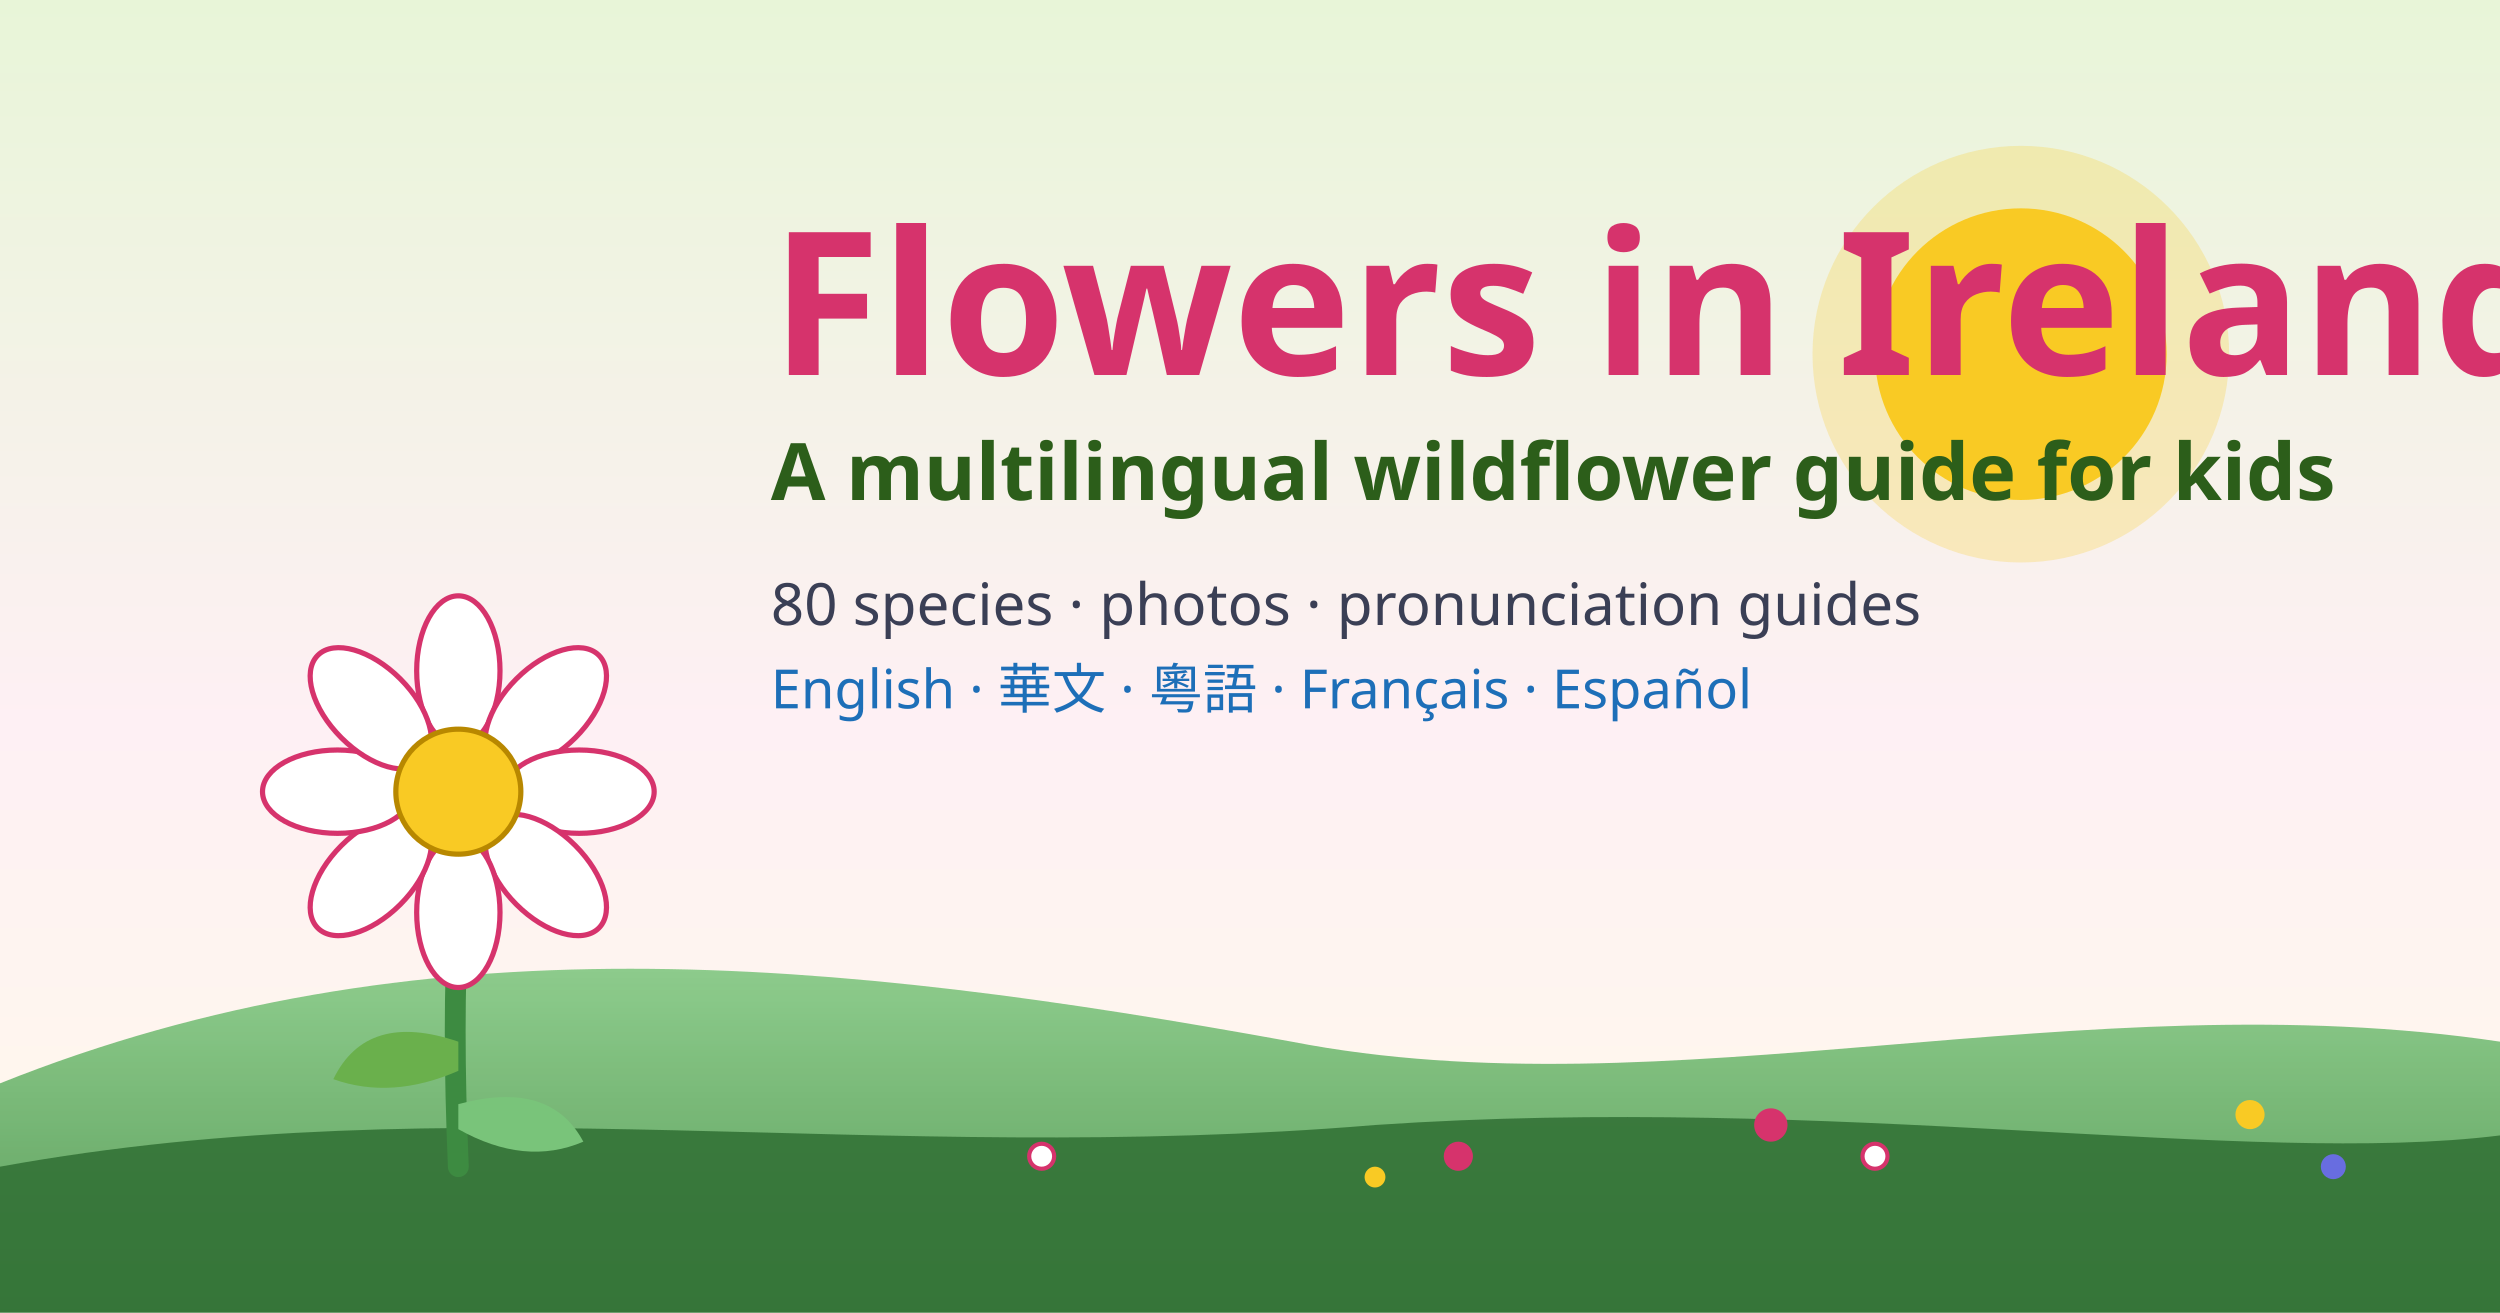
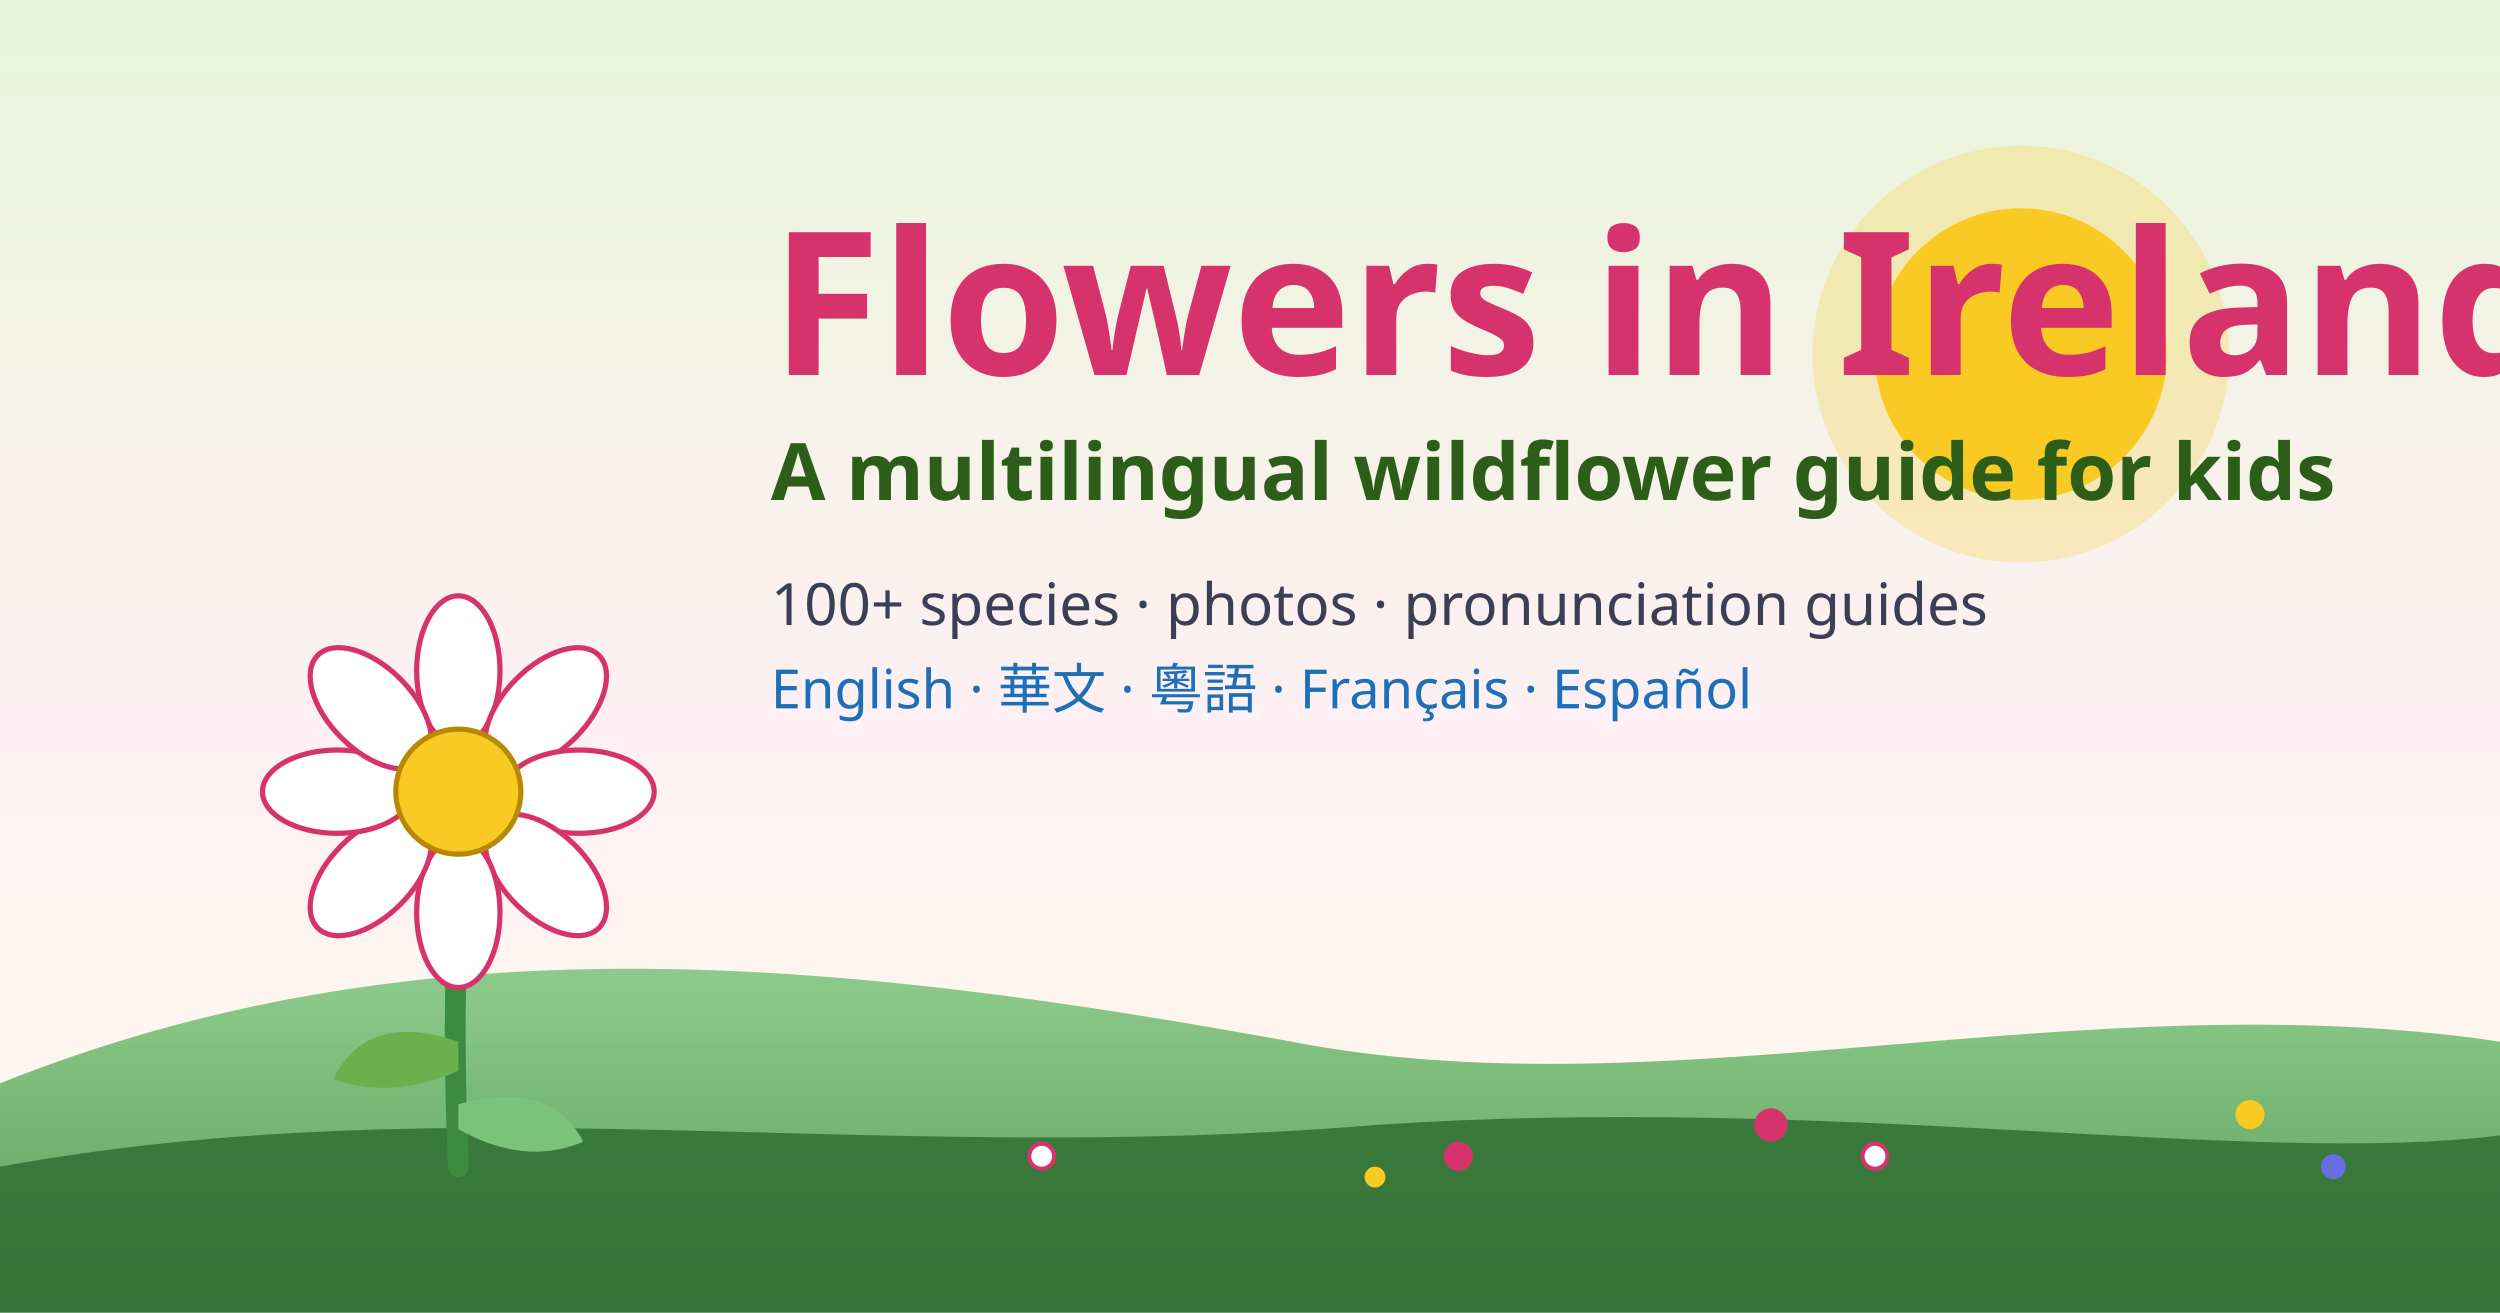
<svg xmlns="http://www.w3.org/2000/svg" viewBox="0 0 1200 630" width="1200" height="630" role="img" aria-label="Flowers in Ireland: a multilingual wildflower guide for kids">
  <defs>
    <linearGradient id="sky" x1="0" y1="0" x2="0" y2="1">
      <stop offset="0%" stop-color="#e8f5d8" />
      <stop offset="55%" stop-color="#fef0f4" />
      <stop offset="100%" stop-color="#fffaea" />
    </linearGradient>
    <linearGradient id="hill" x1="0" y1="0" x2="0" y2="1">
      <stop offset="0%" stop-color="#79c47a" />
      <stop offset="100%" stop-color="#3d8b41" />
    </linearGradient>
  </defs>
  <rect width="1200" height="630" fill="url(#sky)" />
  <path d="M0,520 C200,440 400,460 620,500 C800,535 1000,470 1200,500 L1200,630 L0,630 Z" fill="url(#hill)" opacity="0.85" />
  <path d="M0,560 C220,520 420,560 660,540 C880,525 1080,560 1200,545 L1200,630 L0,630 Z" fill="#2f6f33" opacity="0.85" />
  <circle cx="970" cy="170" r="70" fill="#f9ca24" />
  <circle cx="970" cy="170" r="100" fill="#f9ca24" opacity="0.25" />
  <g>
    <circle cx="850" cy="540" r="8" fill="#d6336c" />
    <circle cx="900" cy="555" r="6" fill="#ffffff" stroke="#d6336c" stroke-width="2" />
    <circle cx="1080" cy="535" r="7" fill="#f9ca24" />
    <circle cx="1120" cy="560" r="6" fill="#686de0" />
    <circle cx="700" cy="555" r="7" fill="#d6336c" />
    <circle cx="660" cy="565" r="5" fill="#f9ca24" />
    <circle cx="500" cy="555" r="6" fill="#ffffff" stroke="#d6336c" stroke-width="2" />
  </g>
  <g transform="translate(220 380)">
    <path d="M0 60 Q-3 110 0 180" stroke="#3d8b41" stroke-width="10" stroke-linecap="round" fill="none" />
    <path d="M0 120 Q-44 105 -60 138 Q-32 148 0 134 Z" fill="#6ab04c" />
    <path d="M0 150 Q44 138 60 168 Q32 180 0 162 Z" fill="#79c47a" />
    <g transform="translate(0 0)" fill="#ffffff" stroke="#d6336c" stroke-width="2.5">
      <ellipse cx="0" cy="-58" rx="20" ry="36" />
      <ellipse cx="42" cy="-40" rx="20" ry="36" transform="rotate(45 42 -40)" />
      <ellipse cx="58" cy="0" rx="20" ry="36" transform="rotate(90 58 0)" />
      <ellipse cx="42" cy="40" rx="20" ry="36" transform="rotate(135 42 40)" />
      <ellipse cx="0" cy="58" rx="20" ry="36" />
      <ellipse cx="-42" cy="40" rx="20" ry="36" transform="rotate(45 -42 40)" />
      <ellipse cx="-58" cy="0" rx="20" ry="36" transform="rotate(90 -58 0)" />
      <ellipse cx="-42" cy="-40" rx="20" ry="36" transform="rotate(135 -42 -40)" />
    </g>
    <circle cx="0" cy="0" r="30" fill="#f9ca24" />
    <circle cx="0" cy="0" r="30" fill="none" stroke="#b88800" stroke-width="2.5" />
  </g>
  <text x="370" y="180" font-family="'Comic Sans MS','Quicksand','Trebuchet MS',sans-serif" font-size="96" font-weight="800" fill="#d6336c">Flowers in Ireland</text>
  <text x="370" y="240" font-family="'Comic Sans MS','Quicksand',sans-serif" font-size="38" font-weight="700" fill="#2c5e1a">A multilingual wildflower guide for kids</text>
-   <text x="370" y="300" font-family="'Comic Sans MS','Quicksand',sans-serif" font-size="28" fill="#3a3f55">80 species · photos · pronunciation guides</text>
+   <text x="370" y="300" font-family="'Comic Sans MS','Quicksand',sans-serif" font-size="28" fill="#3a3f55">100+ species · photos · pronunciation guides</text>
  <text x="370" y="340" font-family="'Comic Sans MS','Quicksand',sans-serif" font-size="26" fill="#1d6fb8">English · 華文 · 粵語 · Français · Español</text>
</svg>
